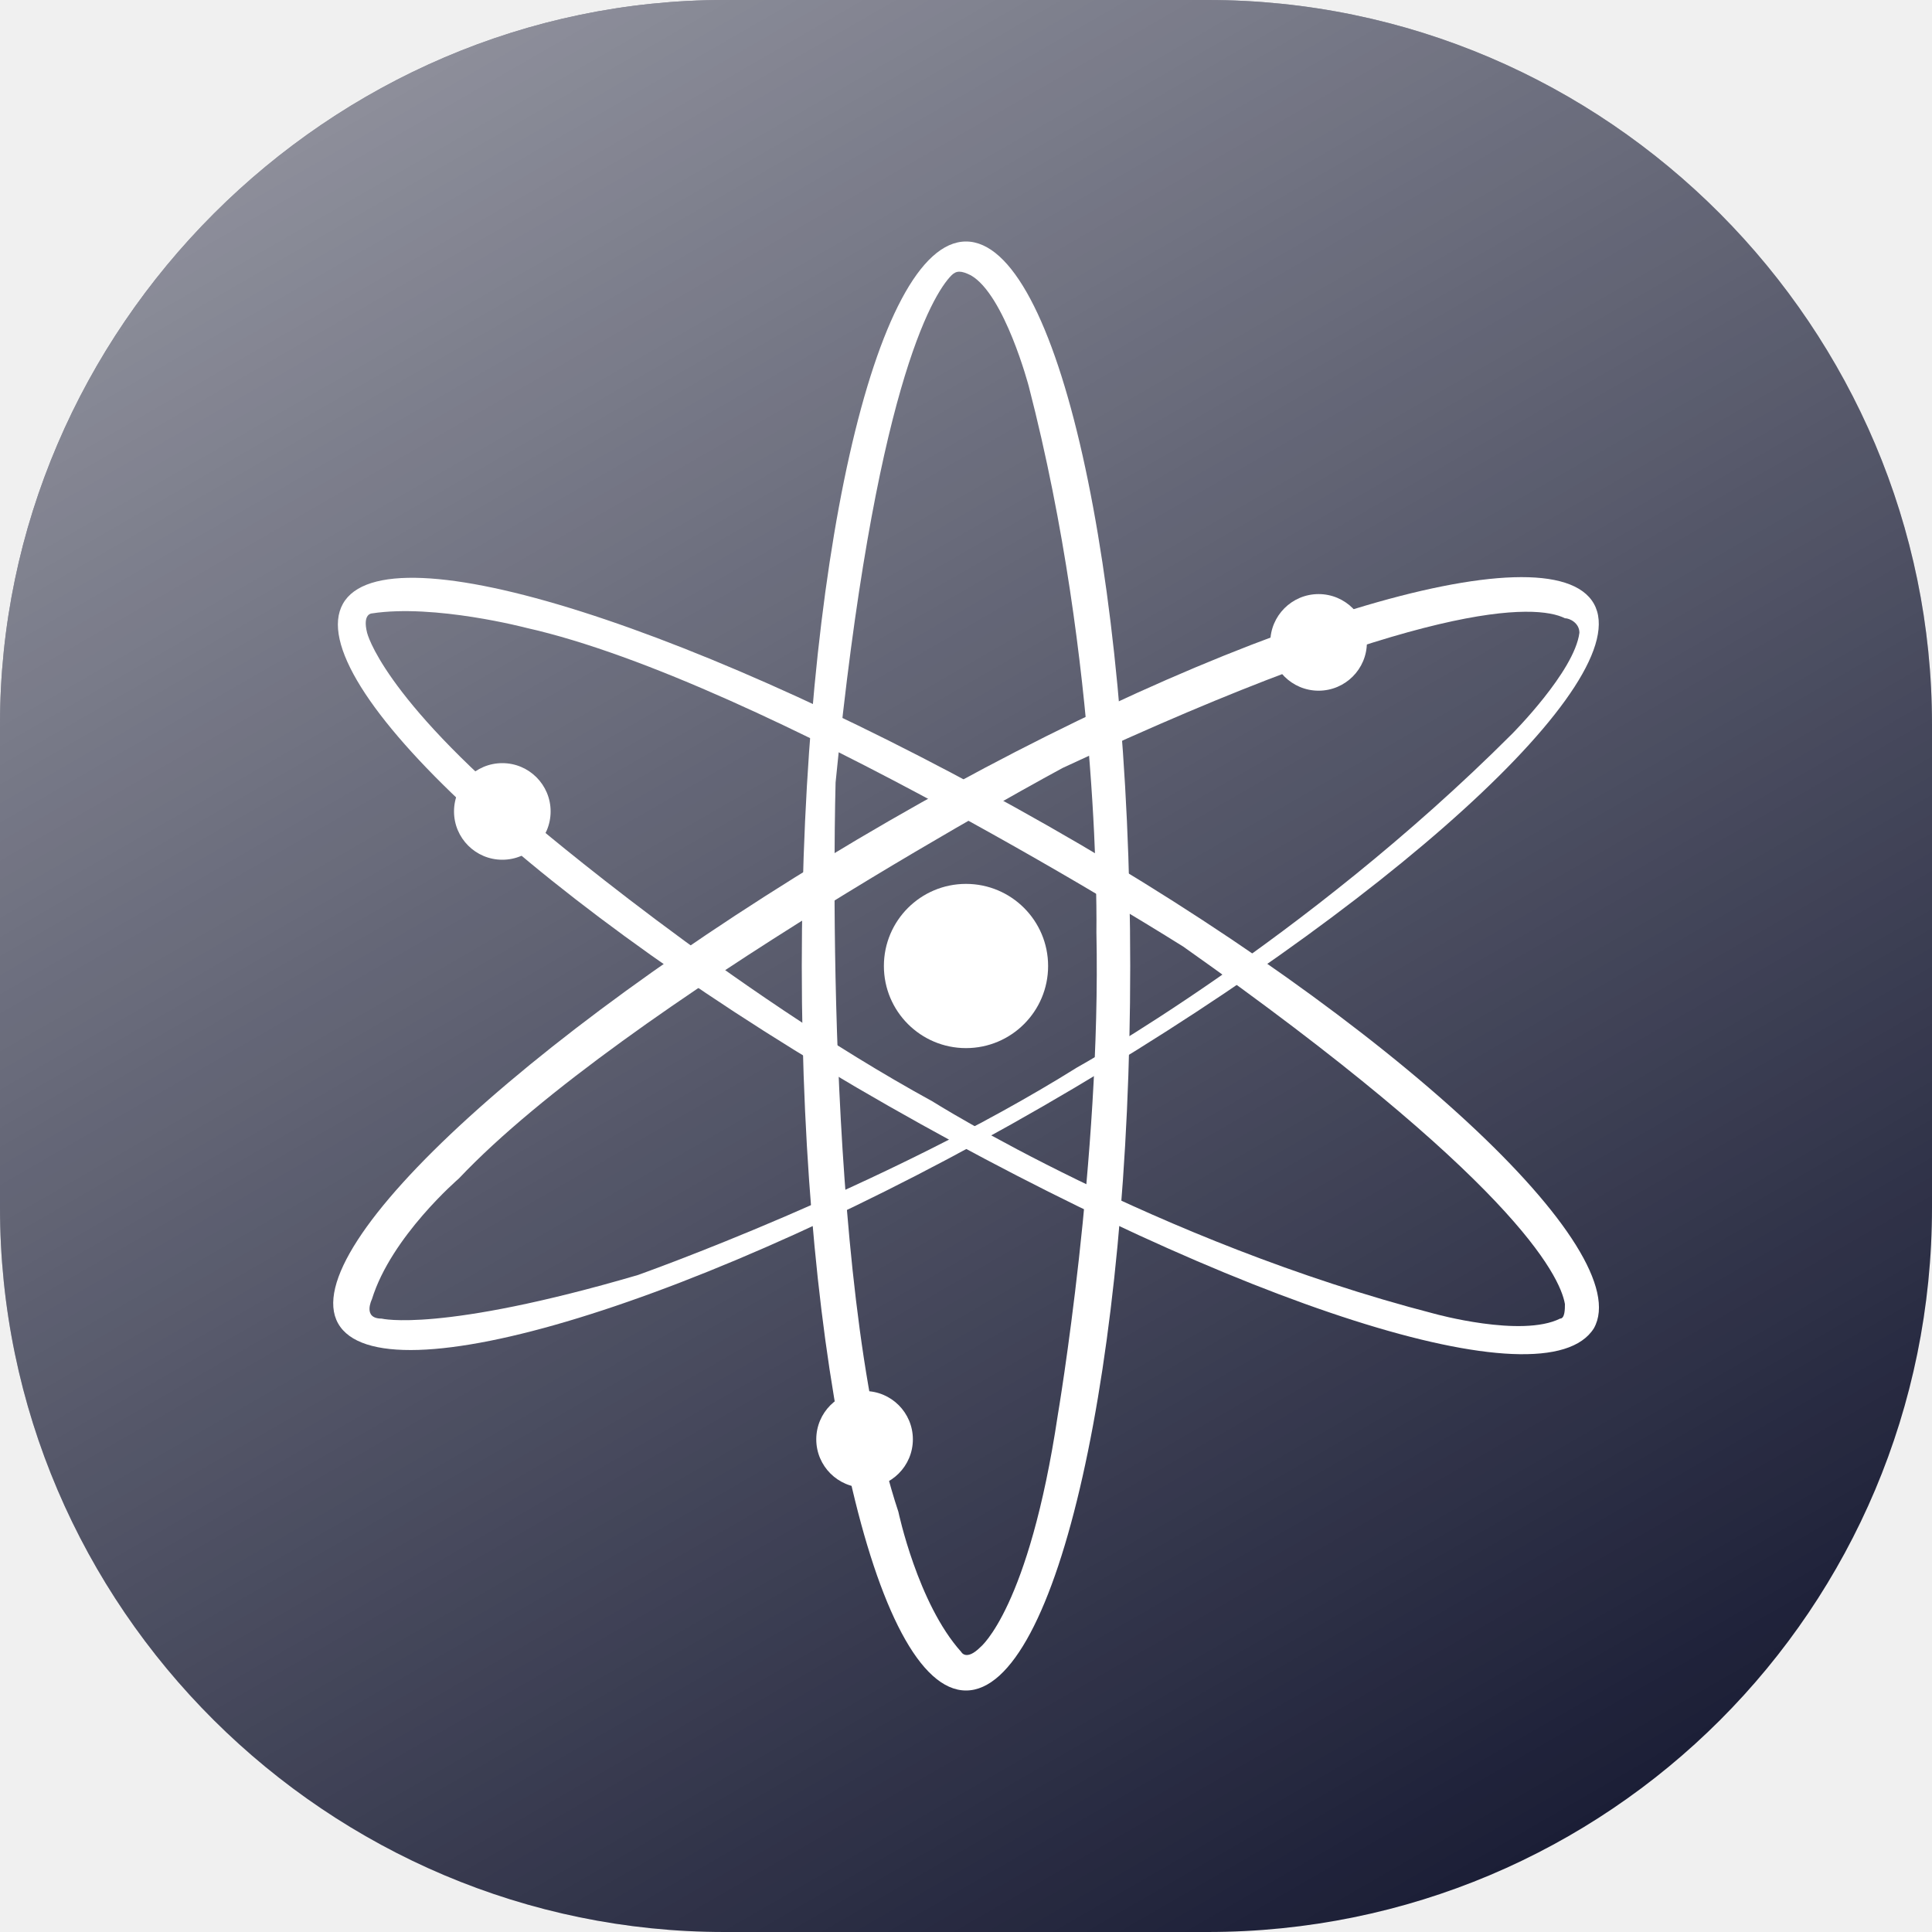
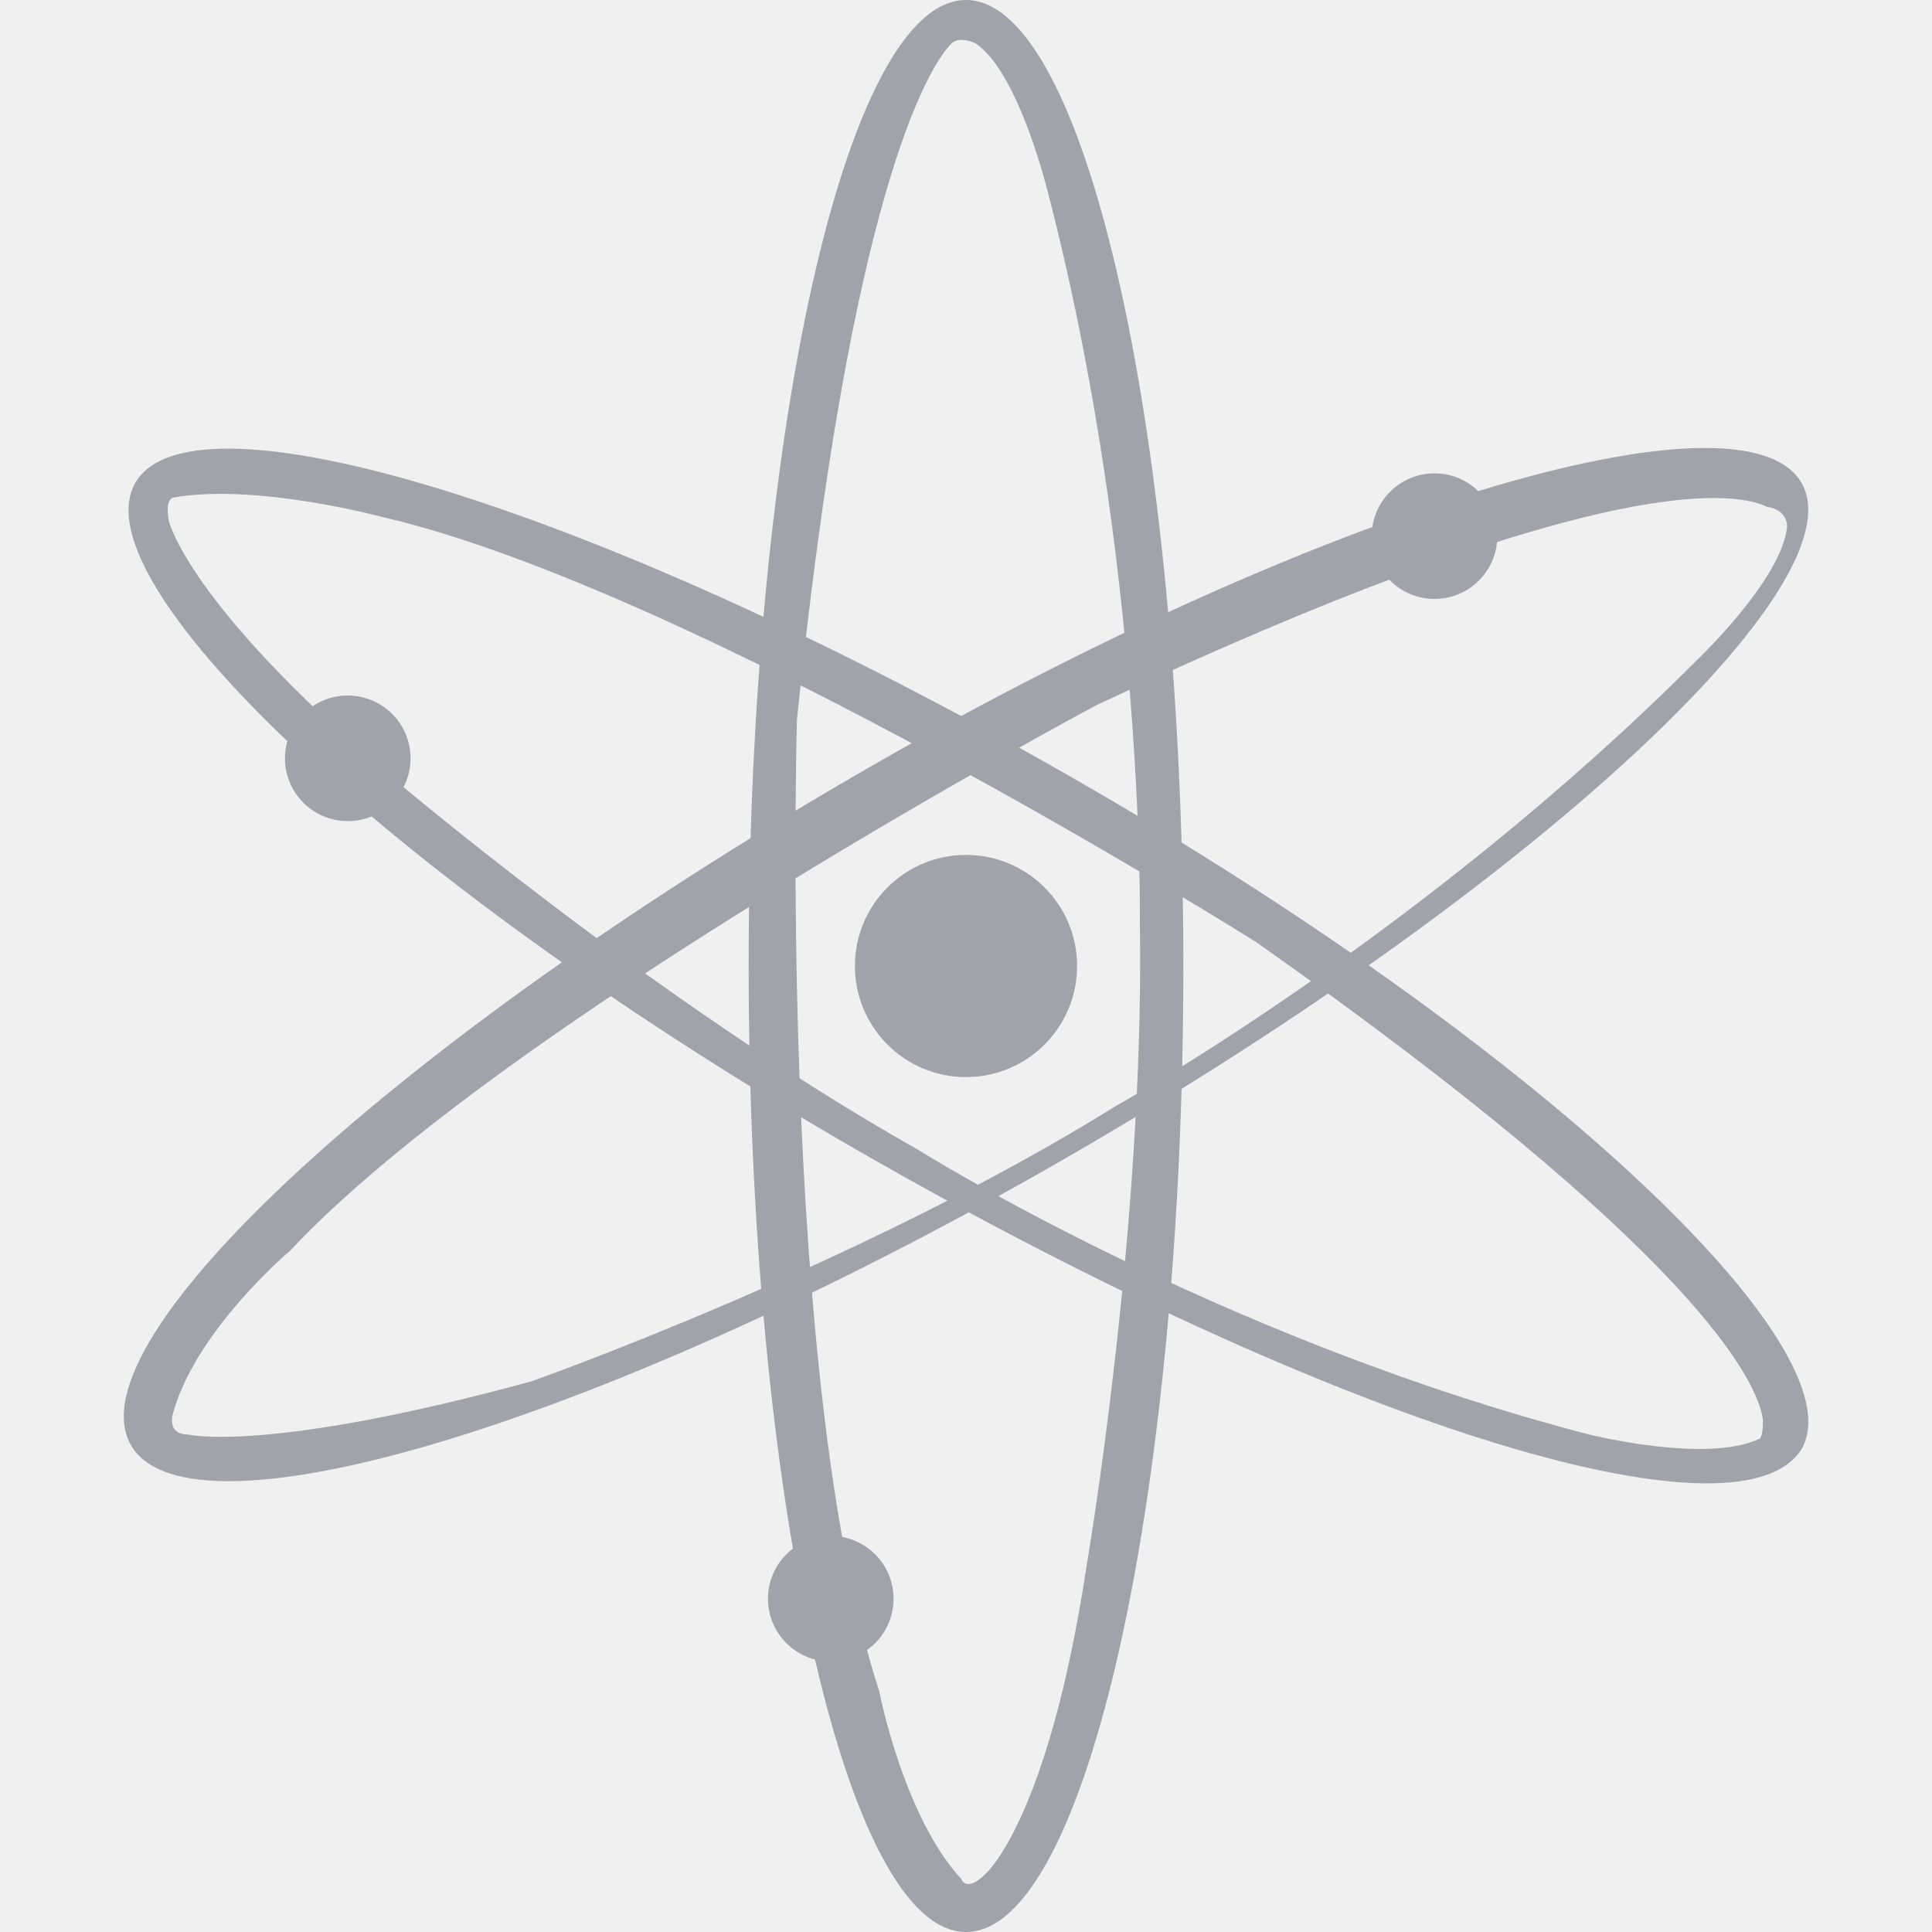
<svg xmlns="http://www.w3.org/2000/svg" version="1.1" id="Layer_1" x="0px" y="0px" width="40px" height="40px" viewBox="0 0 40 40" style="enable-background:new 0 0 40 40;" xml:space="preserve">
  <style type="text/css">
- 	.st0{fill:#1B1E36;}
- 	.st1{fill:url(#SVGID_1_);}
- 	.st2{fill:#FFFFFF;}
+ 	.st0{fill:#A1A3AA;}
</style>
-   <path class="st0" d="M25,40H15C6.8,40,0,33.3,0,25V15C0,6.8,6.8,0,15,0h10c8.3,0,15,6.8,15,15v10C40,33.3,33.3,40,25,40z" />
-   <linearGradient id="SVGID_1_" gradientUnits="userSpaceOnUse" x1="9.091" y1="40.895" x2="30.909" y2="3.105" gradientTransform="matrix(1 0 0 -1 0 42)">
-     <stop offset="0" style="stop-color:#FFFFFF;stop-opacity:0.5" />
-     <stop offset="1" style="stop-color:#FFFFFF;stop-opacity:0" />
-   </linearGradient>
-   <path class="st1" d="M25,40H15C6.8,40,0,33.3,0,25V15C0,6.8,6.8,0,15,0h10c8.3,0,15,6.8,15,15v10C40,33.3,33.3,40,25,40z" />
-   <path class="st2" d="M20,5c-1.9,0-3.4,6.8-3.4,15s1.5,15,3.4,15s3.4-6.8,3.4-15S21.9,5,20,5z M20.3,34.1c-0.3,0.3-0.4,0.1-0.4,0.1  c-0.9-1-1.3-2.9-1.3-2.9c-1.6-4.8-1.3-15.1-1.3-15.1c0.8-8.1,2-10.1,2.4-10.5c0.1-0.1,0.2-0.1,0.4,0C20.8,6.1,21.3,8,21.3,8  c1.5,5.8,1.4,11.3,1.4,11.3c0.1,4.7-0.8,10-0.8,10C21.3,33.3,20.3,34.1,20.3,34.1z" />
-   <path class="st2" d="M33,12.5c-0.9-1.6-7.5,0.4-14.6,4.5S6.1,25.8,7,27.4s7.5-0.4,14.6-4.5S33.9,14.1,33,12.5L33,12.5z M7.9,27.3  c-0.4,0-0.2-0.4-0.2-0.4c0.4-1.3,1.8-2.5,1.8-2.5c3.4-3.6,12.5-8.5,12.5-8.5c7.5-3.5,9.8-3.4,10.4-3.1c0.1,0,0.3,0.1,0.3,0.3  c-0.1,0.8-1.4,2.1-1.4,2.1c-4.3,4.3-9,6.9-9,6.9c-4,2.5-9.1,4.3-9.1,4.3C9.1,27.6,7.9,27.3,7.9,27.3L7.9,27.3L7.9,27.3z" />
-   <path class="st2" d="M33,27.5c0.9-1.6-4.1-6.3-11.3-10.4S8,10.9,7.1,12.5s4.1,6.3,11.3,10.4S32,29.1,33,27.5z M7.6,13.1  c-0.1-0.4,0.1-0.4,0.1-0.4C9,12.5,10.9,13,10.9,13c4.9,1.1,13.6,6.6,13.6,6.6c6.8,4.8,7.8,6.8,7.9,7.4c0,0.1,0,0.3-0.1,0.3  c-0.8,0.4-2.6-0.1-2.6-0.1c-5.8-1.5-10.4-4.4-10.4-4.4C15.1,20.5,11,17,11,17C7.9,14.4,7.6,13.1,7.6,13.1L7.6,13.1z" />
-   <circle class="st2" cx="20" cy="20" r="1.7" />
-   <ellipse class="st2" cx="27.3" cy="13.3" rx="1" ry="1" />
-   <ellipse class="st2" cx="10.4" cy="16.8" rx="1" ry="1" />
-   <ellipse class="st2" cx="17.9" cy="29.8" rx="1" ry="1" />
+   <path class="st0" d="M20,0c-2.5,0-4.5,9.1-4.5,20s2,20,4.5,20s4.5-9.1,4.5-20S22.5,0,20,0z M20.4,38.8c-0.4,0.4-0.5,0.1-0.5,0.1  c-1.2-1.3-1.7-3.9-1.7-3.9c-2.1-6.4-1.7-20.1-1.7-20.1c1.1-10.8,2.7-13.5,3.2-14c0.1-0.1,0.3-0.1,0.5,0C21.1,1.5,21.7,4,21.7,4  c2,7.7,1.9,15.1,1.9,15.1c0.1,6.3-1.1,13.3-1.1,13.3C21.7,37.7,20.4,38.8,20.4,38.8z" />
+   <path class="st0" d="M37.3,10c-1.2-2.1-10,0.5-19.5,6S1.5,27.7,2.7,29.9s10-0.5,19.5-6S38.5,12.1,37.3,10L37.3,10z M3.9,29.7  c-0.5,0-0.3-0.5-0.3-0.5C4.1,27.5,6,25.9,6,25.9c4.5-4.8,16.7-11.3,16.7-11.3c10-4.7,13.1-4.5,13.9-4.1c0.1,0,0.4,0.1,0.4,0.4  c-0.1,1.1-1.9,2.8-1.9,2.8c-5.7,5.7-12,9.2-12,9.2c-5.3,3.3-12.1,5.7-12.1,5.7C5.5,30.1,3.9,29.7,3.9,29.7L3.9,29.7L3.9,29.7z" />
+   <path class="st0" d="M37.3,30c1.2-2.1-5.5-8.4-15.1-13.9S4,7.9,2.8,10s5.5,8.4,15.1,13.9S36,32.1,37.3,30z M3.5,10.8  c-0.1-0.5,0.1-0.5,0.1-0.5c1.7-0.3,4.3,0.4,4.3,0.4c6.5,1.5,18.1,8.8,18.1,8.8c9.1,6.4,10.4,9.1,10.5,9.9c0,0.1,0,0.4-0.1,0.4  c-1.1,0.5-3.5-0.1-3.5-0.1c-7.7-2-13.9-5.9-13.9-5.9C13.5,20.7,8,16,8,16C3.9,12.5,3.5,10.8,3.5,10.8L3.5,10.8z" />
+   <circle class="st0" cx="20" cy="20" r="2.3" />
+   <ellipse class="st0" cx="29.7" cy="11.1" rx="1.3" ry="1.3" />
+   <ellipse class="st0" cx="7.2" cy="15.7" rx="1.3" ry="1.3" />
+   <ellipse class="st0" cx="17.2" cy="33.1" rx="1.3" ry="1.3" />
</svg>
